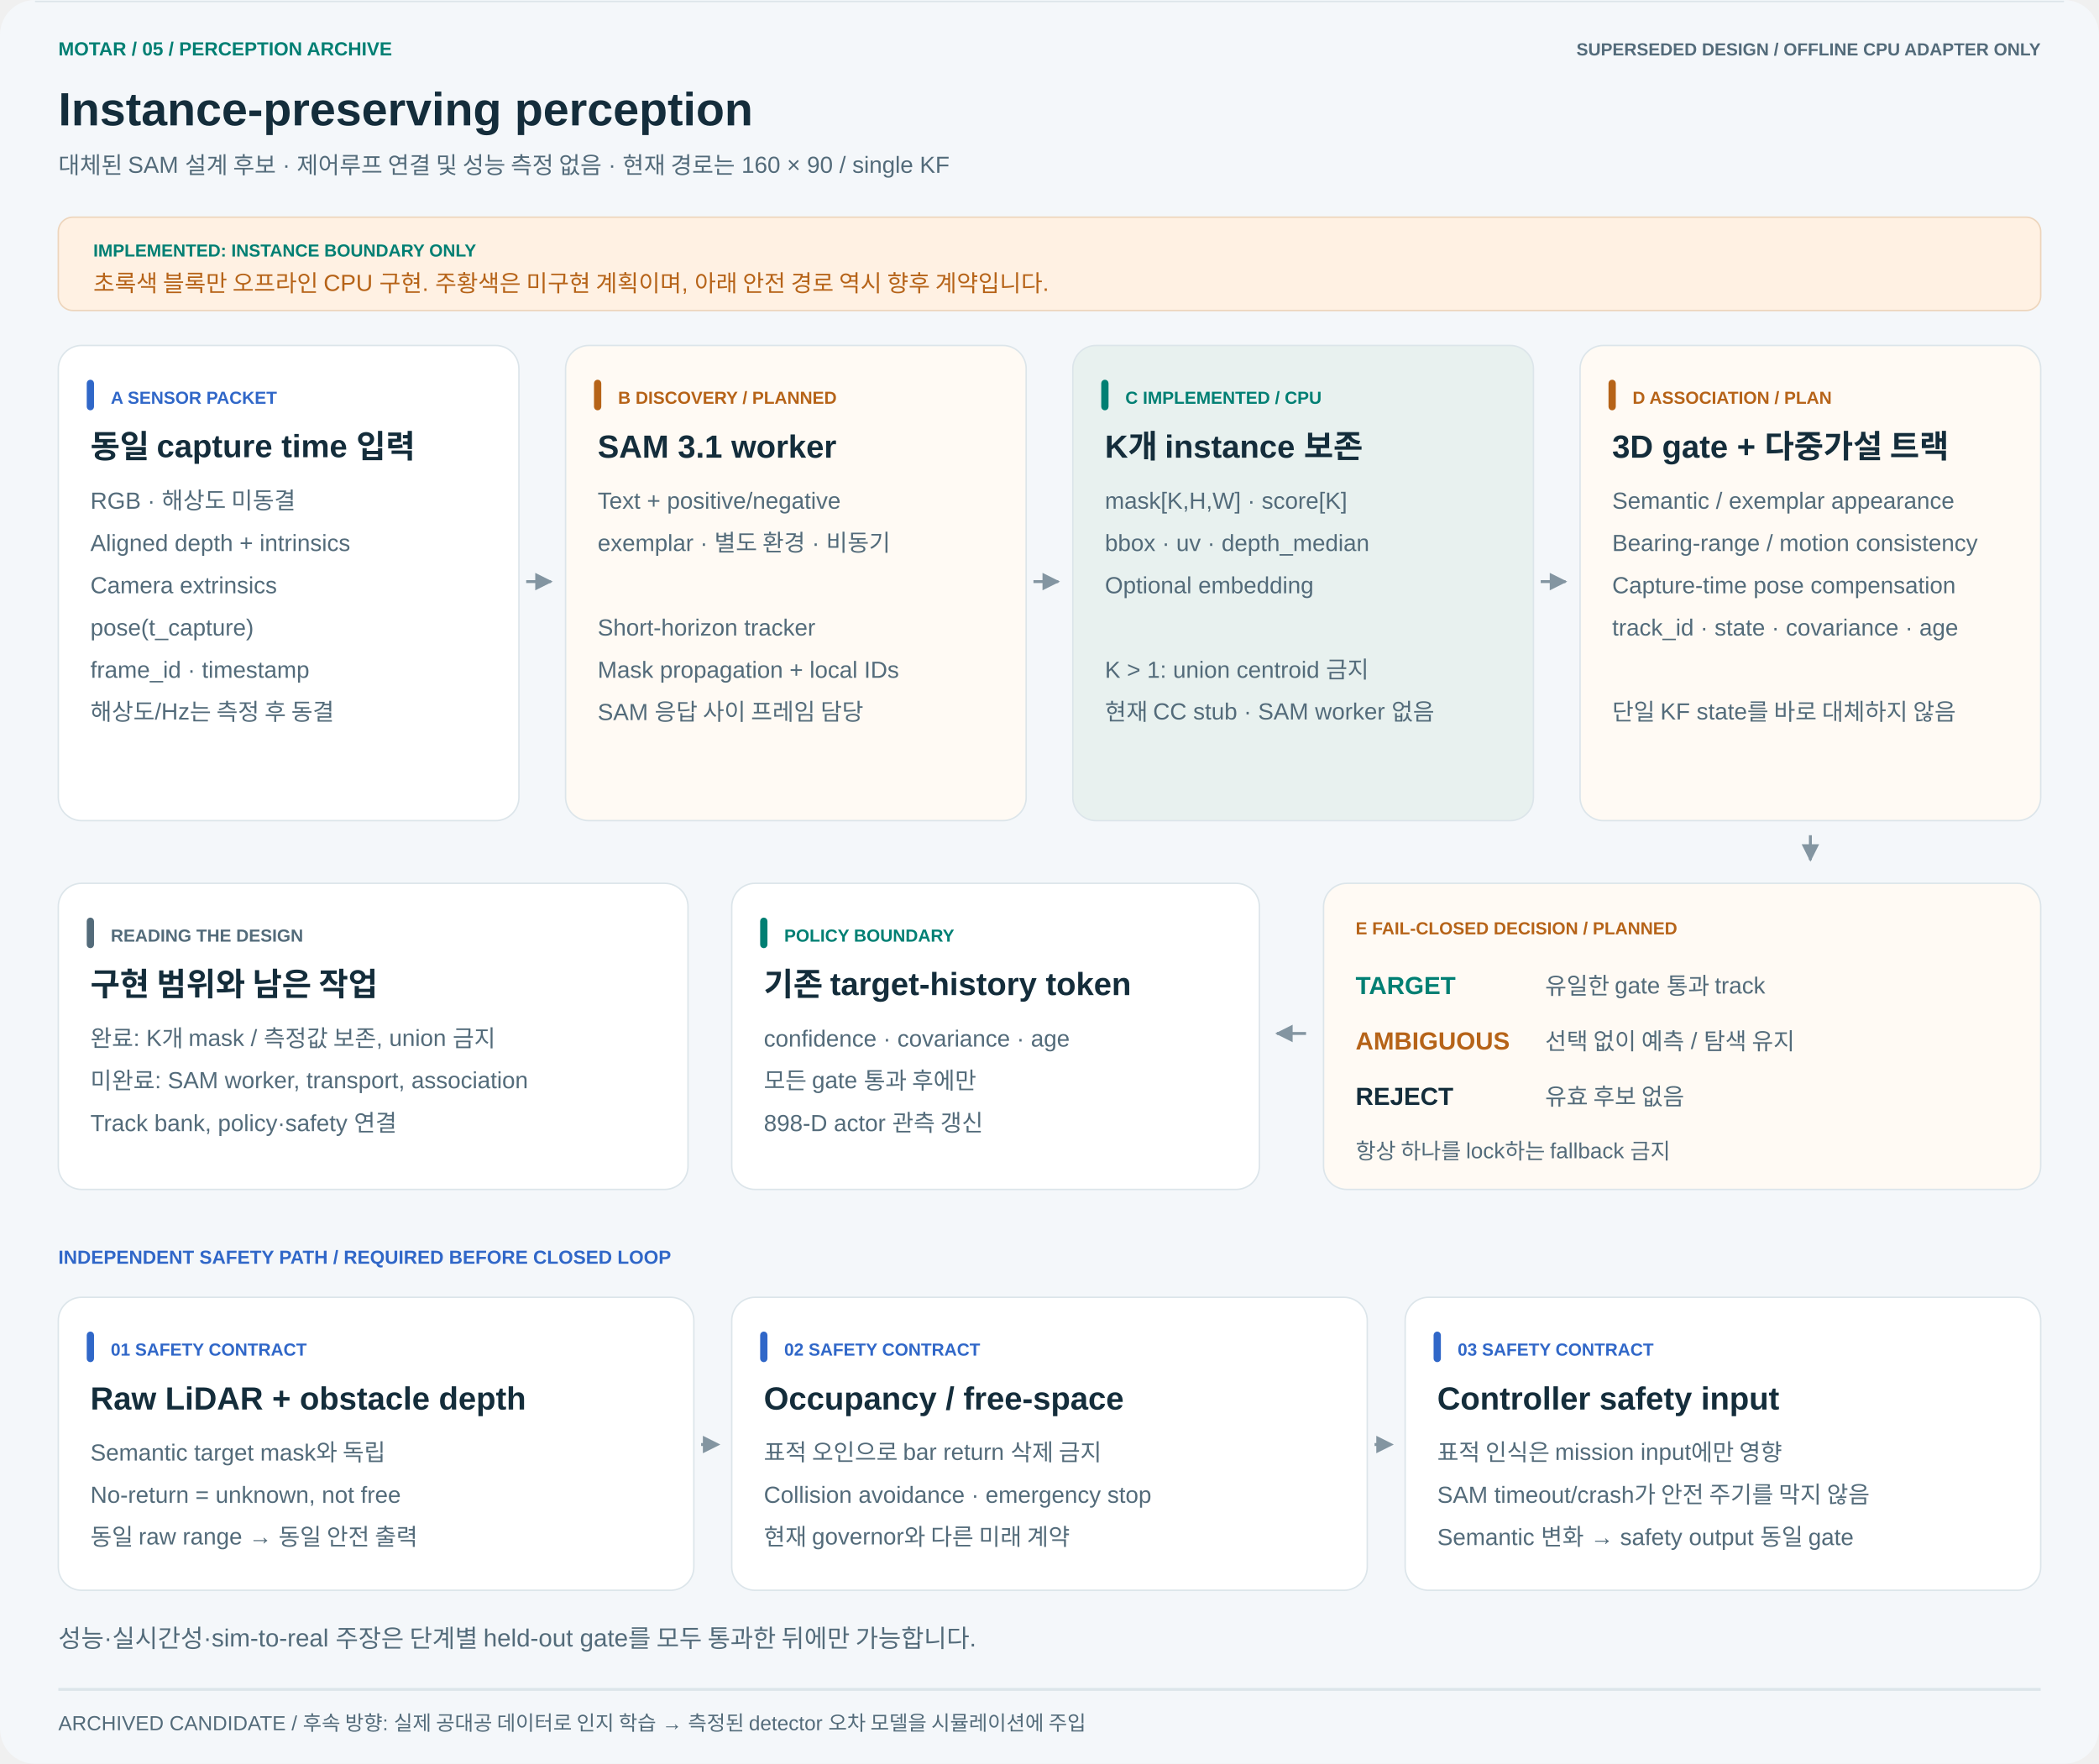
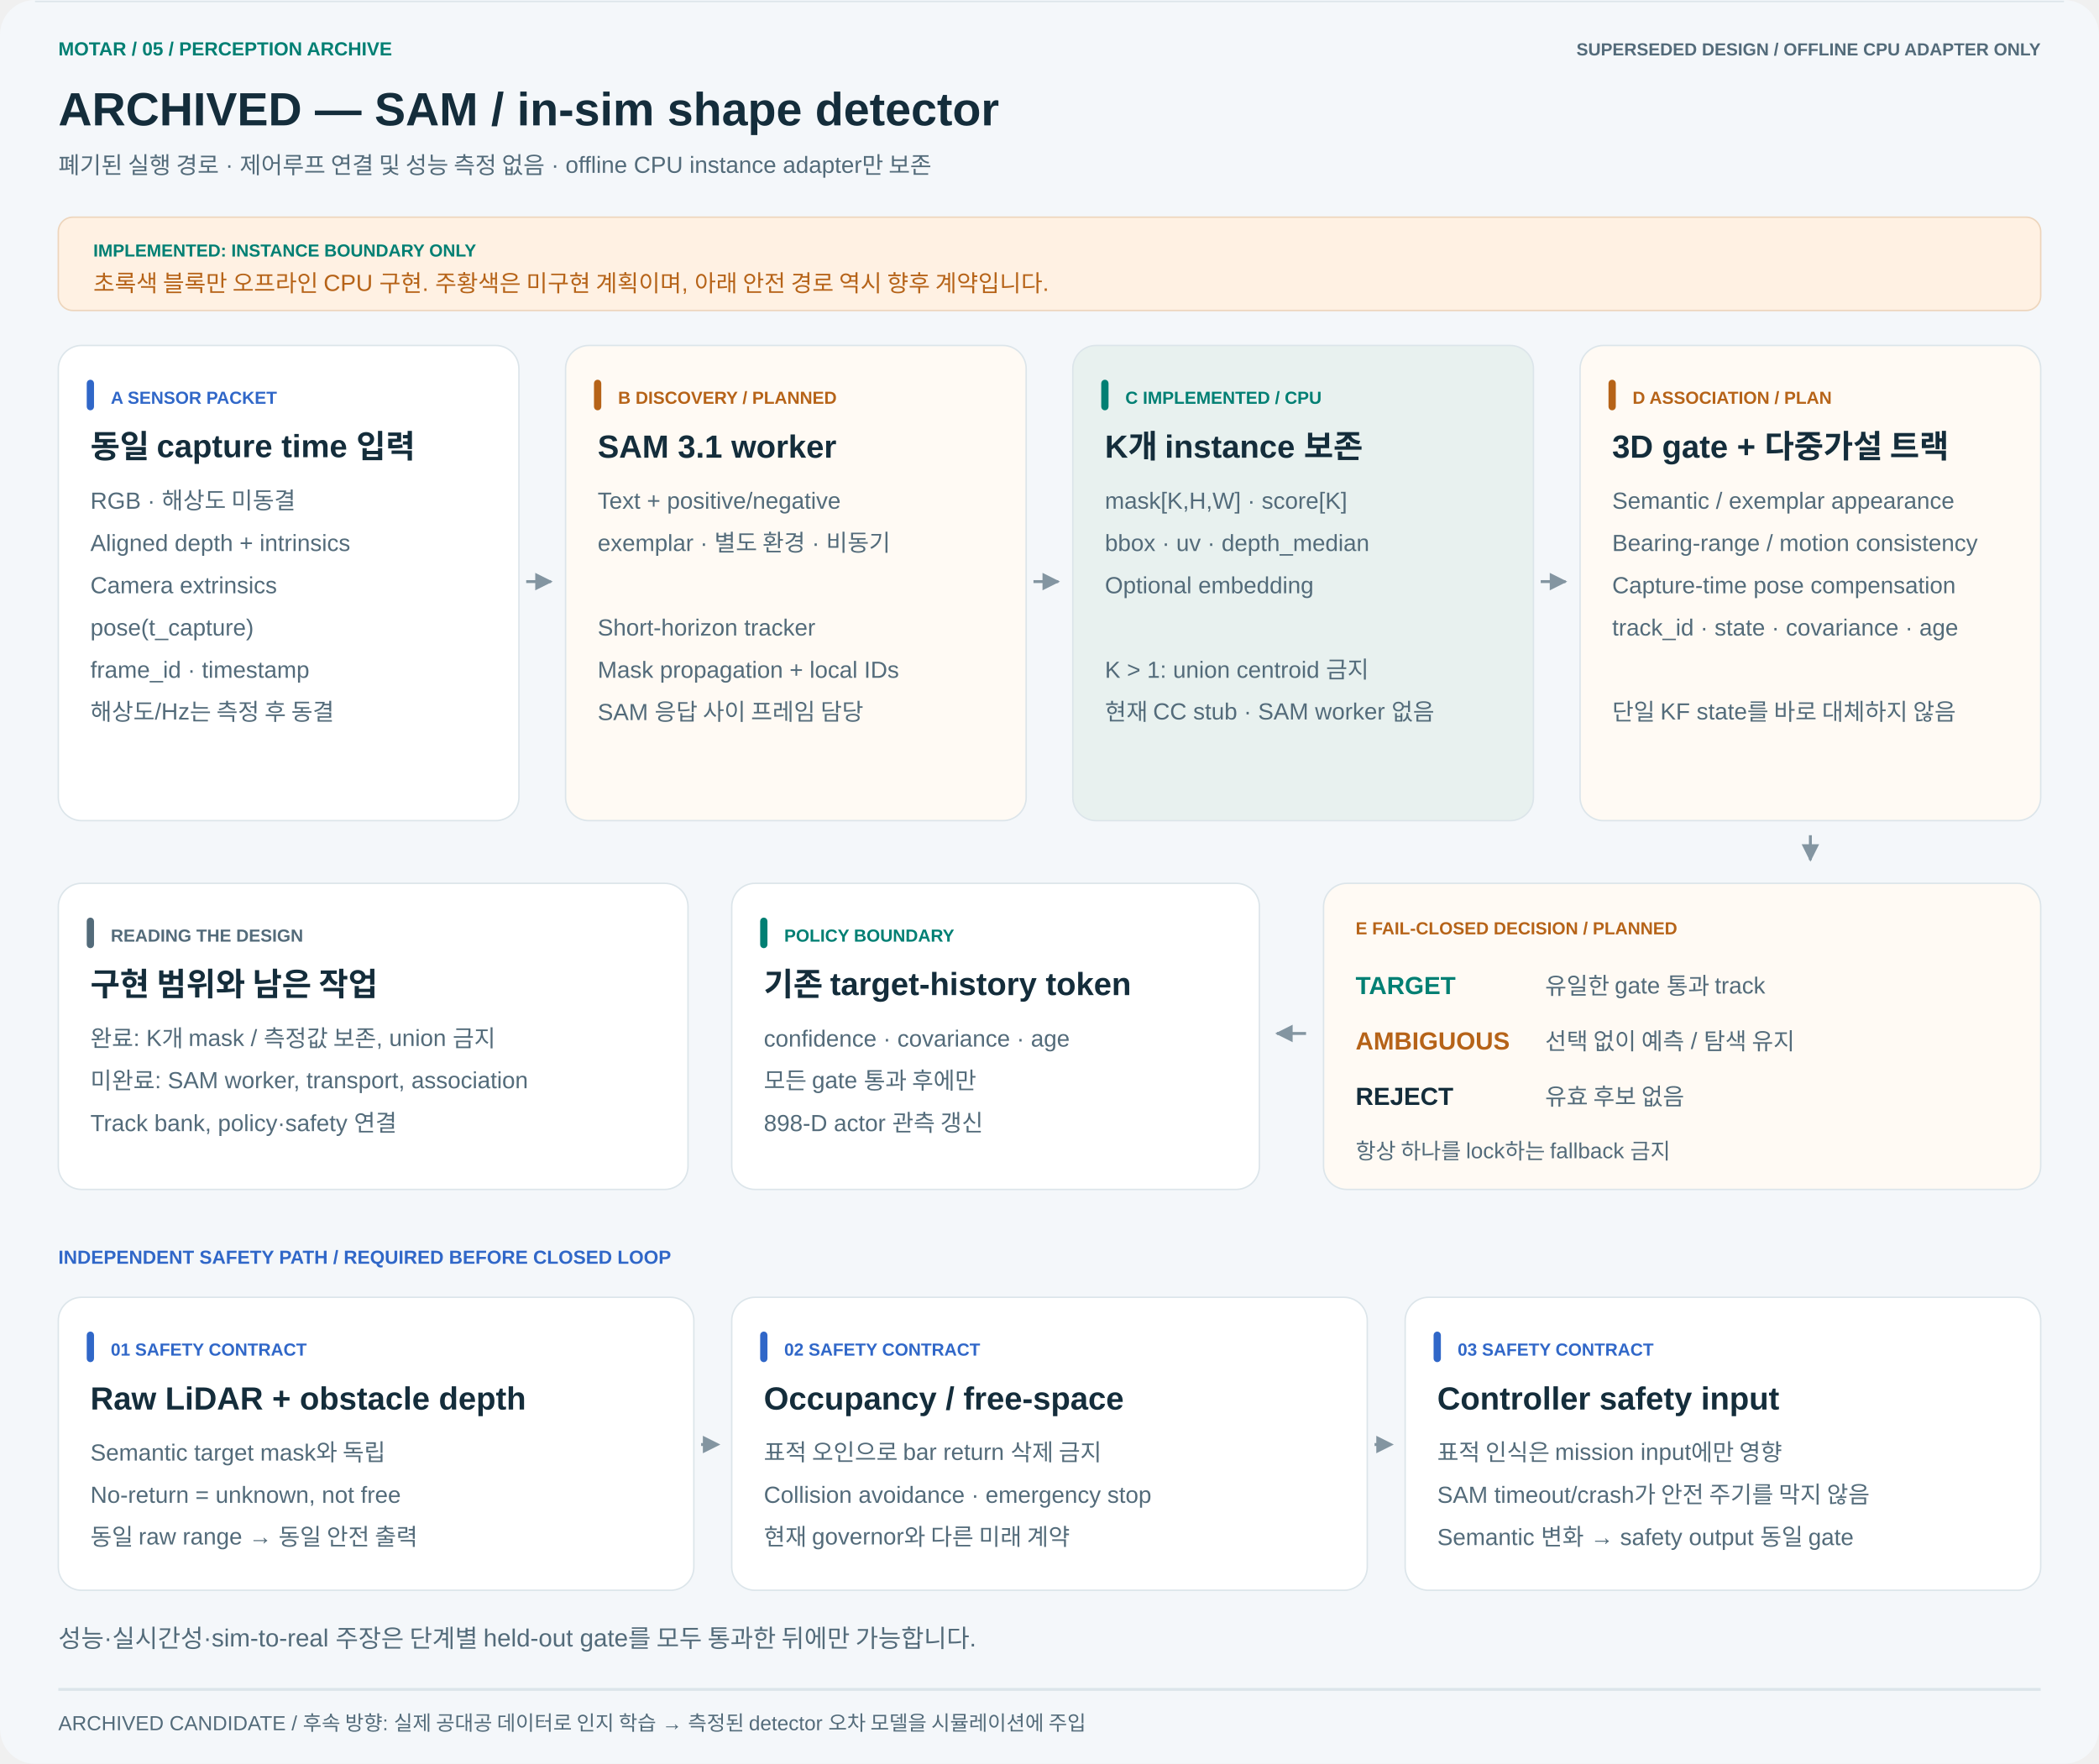
<svg xmlns="http://www.w3.org/2000/svg" width="1440" height="1210" viewBox="0 0 1440 1210" role="img" aria-labelledby="title desc">
  <defs>
    <marker id="arrow" viewBox="0 0 10 10" refX="9" refY="5" markerWidth="6" markerHeight="6" orient="auto">
      <path d="M0 0L10 5L0 10Z" fill="#8395A1" />
    </marker>
  </defs>
  <g font-family="Arial, 'Noto Sans CJK KR', sans-serif">
    <rect width="1440" height="1210" rx="24" fill="#F4F7FA" />
    <path d="M24 1H1416" stroke="#DCE5EA" />
    <text x="40" y="38" font-size="13" font-weight="700" fill="#007F73" text-anchor="start">MOTAR   /   05 / PERCEPTION ARCHIVE</text>
    <text x="1400" y="38" font-size="12" font-weight="700" fill="#536B7A" text-anchor="end">SUPERSEDED DESIGN / OFFLINE CPU ADAPTER ONLY</text>
-     <text x="40" y="86" font-size="32" font-weight="700" fill="#142D3B" text-anchor="start">Instance-preserving perception</text>
-     <text x="40" y="119" font-size="16" font-weight="400" fill="#536B7A" text-anchor="start">대체된 SAM 설계 후보 · 제어루프 연결 및 성능 측정 없음 · 현재 경로는 160 × 90 / single KF</text>
+     <text x="40" y="86" font-size="32" font-weight="700" fill="#142D3B" text-anchor="start">ARCHIVED — SAM / in-sim shape detector</text>
+     <text x="40" y="119" font-size="16" font-weight="400" fill="#536B7A" text-anchor="start">폐기된 실행 경로 · 제어루프 연결 및 성능 측정 없음 · offline CPU instance adapter만 보존</text>
    <rect x="40" y="149" width="1360" height="64" rx="10" fill="#FFF1E3" stroke="#EDD5BC" />
    <text x="64" y="176" font-size="12" font-weight="700" fill="#007F73" text-anchor="start">IMPLEMENTED: INSTANCE BOUNDARY ONLY</text>
    <text x="64" y="200" font-size="16" font-weight="400" fill="#B66318" text-anchor="start">초록색 블록만 오프라인 CPU 구현. 주황색은 미구현 계획이며, 아래 안전 경로 역시 향후 계약입니다.</text>
    <rect x="40" y="237" width="316" height="326" rx="16" fill="white" stroke="#DCE5EA" />
    <rect x="60" y="261" width="4" height="20" rx="2" fill="#3067C8" stroke="#3067C8" />
    <text x="76" y="277" font-size="12" font-weight="700" fill="#3067C8" text-anchor="start">A  SENSOR PACKET</text>
    <text x="62" y="314" font-size="22" font-weight="700" fill="#142D3B" text-anchor="start">동일 capture time 입력</text>
    <text x="62" y="349" font-size="16" font-weight="400" fill="#536B7A" text-anchor="start">RGB · 해상도 미동결</text>
    <text x="62" y="378" font-size="16" font-weight="400" fill="#536B7A" text-anchor="start">Aligned depth + intrinsics</text>
    <text x="62" y="407" font-size="16" font-weight="400" fill="#536B7A" text-anchor="start">Camera extrinsics</text>
    <text x="62" y="436" font-size="16" font-weight="400" fill="#536B7A" text-anchor="start">pose(t_capture)</text>
    <text x="62" y="465" font-size="16" font-weight="400" fill="#536B7A" text-anchor="start">frame_id · timestamp</text>
    <text x="62" y="494" font-size="16" font-weight="400" fill="#536B7A" text-anchor="start">해상도/Hz는 측정 후 동결</text>
    <path d="M361 399L378 399" stroke="#8395A1" stroke-width="2" fill="none" marker-end="url(#arrow)" />
    <rect x="388" y="237" width="316" height="326" rx="16" fill="#FFFAF4" stroke="#DCE5EA" />
    <rect x="408" y="261" width="4" height="20" rx="2" fill="#B66318" stroke="#B66318" />
    <text x="424" y="277" font-size="12" font-weight="700" fill="#B66318" text-anchor="start">B  DISCOVERY / PLANNED</text>
    <text x="410" y="314" font-size="22" font-weight="700" fill="#142D3B" text-anchor="start">SAM 3.1 worker</text>
    <text x="410" y="349" font-size="16" font-weight="400" fill="#536B7A" text-anchor="start">Text + positive/negative</text>
    <text x="410" y="378" font-size="16" font-weight="400" fill="#536B7A" text-anchor="start">exemplar · 별도 환경 · 비동기</text>
    <text x="410" y="407" font-size="16" font-weight="400" fill="#536B7A" text-anchor="start" />
    <text x="410" y="436" font-size="16" font-weight="400" fill="#536B7A" text-anchor="start">Short-horizon tracker</text>
    <text x="410" y="465" font-size="16" font-weight="400" fill="#536B7A" text-anchor="start">Mask propagation + local IDs</text>
    <text x="410" y="494" font-size="16" font-weight="400" fill="#536B7A" text-anchor="start">SAM 응답 사이 프레임 담당</text>
    <path d="M709 399L726 399" stroke="#8395A1" stroke-width="2" fill="none" marker-end="url(#arrow)" />
    <rect x="736" y="237" width="316" height="326" rx="16" fill="#E8F1EF" stroke="#DCE5EA" />
    <rect x="756" y="261" width="4" height="20" rx="2" fill="#007F73" stroke="#007F73" />
    <text x="772" y="277" font-size="12" font-weight="700" fill="#007F73" text-anchor="start">C  IMPLEMENTED / CPU</text>
    <text x="758" y="314" font-size="22" font-weight="700" fill="#142D3B" text-anchor="start">K개 instance 보존</text>
    <text x="758" y="349" font-size="16" font-weight="400" fill="#536B7A" text-anchor="start">mask[K,H,W] · score[K]</text>
    <text x="758" y="378" font-size="16" font-weight="400" fill="#536B7A" text-anchor="start">bbox · uv · depth_median</text>
    <text x="758" y="407" font-size="16" font-weight="400" fill="#536B7A" text-anchor="start">Optional embedding</text>
    <text x="758" y="436" font-size="16" font-weight="400" fill="#536B7A" text-anchor="start" />
    <text x="758" y="465" font-size="16" font-weight="400" fill="#536B7A" text-anchor="start">K &gt; 1: union centroid 금지</text>
    <text x="758" y="494" font-size="16" font-weight="400" fill="#536B7A" text-anchor="start">현재 CC stub · SAM worker 없음</text>
    <path d="M1057 399L1074 399" stroke="#8395A1" stroke-width="2" fill="none" marker-end="url(#arrow)" />
    <rect x="1084" y="237" width="316" height="326" rx="16" fill="#FFFAF4" stroke="#DCE5EA" />
    <rect x="1104" y="261" width="4" height="20" rx="2" fill="#B66318" stroke="#B66318" />
    <text x="1120" y="277" font-size="12" font-weight="700" fill="#B66318" text-anchor="start">D  ASSOCIATION / PLAN</text>
    <text x="1106" y="314" font-size="22" font-weight="700" fill="#142D3B" text-anchor="start">3D gate + 다중가설 트랙</text>
    <text x="1106" y="349" font-size="16" font-weight="400" fill="#536B7A" text-anchor="start">Semantic / exemplar appearance</text>
    <text x="1106" y="378" font-size="16" font-weight="400" fill="#536B7A" text-anchor="start">Bearing-range / motion consistency</text>
    <text x="1106" y="407" font-size="16" font-weight="400" fill="#536B7A" text-anchor="start">Capture-time pose compensation</text>
    <text x="1106" y="436" font-size="16" font-weight="400" fill="#536B7A" text-anchor="start">track_id · state · covariance · age</text>
    <text x="1106" y="465" font-size="16" font-weight="400" fill="#536B7A" text-anchor="start" />
    <text x="1106" y="494" font-size="16" font-weight="400" fill="#536B7A" text-anchor="start">단일 KF state를 바로 대체하지 않음</text>
    <path d="M1242 573L1242 590" stroke="#8395A1" stroke-width="2" fill="none" marker-end="url(#arrow)" />
    <rect x="40" y="606" width="432" height="210" rx="16" fill="white" stroke="#DCE5EA" />
    <rect x="60" y="630" width="4" height="20" rx="2" fill="#536B7A" stroke="#536B7A" />
    <text x="76" y="646" font-size="12" font-weight="700" fill="#536B7A" text-anchor="start">READING THE DESIGN</text>
    <text x="62" y="683" font-size="22" font-weight="700" fill="#142D3B" text-anchor="start">구현 범위와 남은 작업</text>
    <text x="62" y="718" font-size="16" font-weight="400" fill="#536B7A" text-anchor="start">완료: K개 mask / 측정값 보존, union 금지</text>
    <text x="62" y="747" font-size="16" font-weight="400" fill="#536B7A" text-anchor="start">미완료: SAM worker, transport, association</text>
    <text x="62" y="776" font-size="16" font-weight="400" fill="#536B7A" text-anchor="start">Track bank, policy·safety 연결</text>
    <rect x="502" y="606" width="362" height="210" rx="16" fill="white" stroke="#DCE5EA" />
    <rect x="522" y="630" width="4" height="20" rx="2" fill="#007F73" stroke="#007F73" />
    <text x="538" y="646" font-size="12" font-weight="700" fill="#007F73" text-anchor="start">POLICY BOUNDARY</text>
    <text x="524" y="683" font-size="22" font-weight="700" fill="#142D3B" text-anchor="start">기존 target-history token</text>
    <text x="524" y="718" font-size="16" font-weight="400" fill="#536B7A" text-anchor="start">confidence · covariance · age</text>
    <text x="524" y="747" font-size="16" font-weight="400" fill="#536B7A" text-anchor="start">모든 gate 통과 후에만</text>
    <text x="524" y="776" font-size="16" font-weight="400" fill="#536B7A" text-anchor="start">898-D actor 관측 갱신</text>
    <path d="M896 709L876 709" stroke="#8395A1" stroke-width="2" fill="none" marker-end="url(#arrow)" />
    <rect x="908" y="606" width="492" height="210" rx="16" fill="#FFFAF4" stroke="#DCE5EA" />
    <text x="930" y="641" font-size="12" font-weight="700" fill="#B66318" text-anchor="start">E  FAIL-CLOSED DECISION / PLANNED</text>
    <text x="930" y="682" font-size="17" font-weight="700" fill="#007F73" text-anchor="start">TARGET</text>
    <text x="1060" y="682" font-size="16" font-weight="400" fill="#536B7A" text-anchor="start">유일한 gate 통과 track</text>
    <text x="930" y="720" font-size="17" font-weight="700" fill="#B66318" text-anchor="start">AMBIGUOUS</text>
    <text x="1060" y="720" font-size="16" font-weight="400" fill="#536B7A" text-anchor="start">선택 없이 예측 / 탐색 유지</text>
    <text x="930" y="758" font-size="17" font-weight="700" fill="#142D3B" text-anchor="start">REJECT</text>
    <text x="1060" y="758" font-size="16" font-weight="400" fill="#536B7A" text-anchor="start">유효 후보 없음</text>
    <text x="930" y="795" font-size="15" font-weight="400" fill="#536B7A" text-anchor="start">항상 하나를 lock하는 fallback 금지</text>
    <text x="40" y="867" font-size="13" font-weight="700" fill="#3067C8" text-anchor="start">INDEPENDENT SAFETY PATH / REQUIRED BEFORE CLOSED LOOP</text>
    <rect x="40" y="890" width="436" height="201" rx="16" fill="white" stroke="#DCE5EA" />
    <rect x="60" y="914" width="4" height="20" rx="2" fill="#3067C8" stroke="#3067C8" />
    <text x="76" y="930" font-size="12" font-weight="700" fill="#3067C8" text-anchor="start">01  SAFETY CONTRACT</text>
    <text x="62" y="967" font-size="22" font-weight="700" fill="#142D3B" text-anchor="start">Raw LiDAR + obstacle depth</text>
    <text x="62" y="1002" font-size="16" font-weight="400" fill="#536B7A" text-anchor="start">Semantic target mask와 독립</text>
    <text x="62" y="1031" font-size="16" font-weight="400" fill="#536B7A" text-anchor="start">No-return = unknown, not free</text>
    <text x="62" y="1060" font-size="16" font-weight="400" fill="#536B7A" text-anchor="start">동일 raw range → 동일 안전 출력</text>
    <path d="M481 991L493 991" stroke="#8395A1" stroke-width="2" fill="none" stroke-dasharray="6 6" marker-end="url(#arrow)" />
    <rect x="502" y="890" width="436" height="201" rx="16" fill="white" stroke="#DCE5EA" />
    <rect x="522" y="914" width="4" height="20" rx="2" fill="#3067C8" stroke="#3067C8" />
    <text x="538" y="930" font-size="12" font-weight="700" fill="#3067C8" text-anchor="start">02  SAFETY CONTRACT</text>
    <text x="524" y="967" font-size="22" font-weight="700" fill="#142D3B" text-anchor="start">Occupancy / free-space</text>
    <text x="524" y="1002" font-size="16" font-weight="400" fill="#536B7A" text-anchor="start">표적 오인으로 bar return 삭제 금지</text>
    <text x="524" y="1031" font-size="16" font-weight="400" fill="#536B7A" text-anchor="start">Collision avoidance · emergency stop</text>
    <text x="524" y="1060" font-size="16" font-weight="400" fill="#536B7A" text-anchor="start">현재 governor와 다른 미래 계약</text>
    <path d="M943 991L955 991" stroke="#8395A1" stroke-width="2" fill="none" stroke-dasharray="6 6" marker-end="url(#arrow)" />
    <rect x="964" y="890" width="436" height="201" rx="16" fill="white" stroke="#DCE5EA" />
    <rect x="984" y="914" width="4" height="20" rx="2" fill="#3067C8" stroke="#3067C8" />
    <text x="1000" y="930" font-size="12" font-weight="700" fill="#3067C8" text-anchor="start">03  SAFETY CONTRACT</text>
    <text x="986" y="967" font-size="22" font-weight="700" fill="#142D3B" text-anchor="start">Controller safety input</text>
    <text x="986" y="1002" font-size="16" font-weight="400" fill="#536B7A" text-anchor="start">표적 인식은 mission input에만 영향</text>
    <text x="986" y="1031" font-size="16" font-weight="400" fill="#536B7A" text-anchor="start">SAM timeout/crash가 안전 주기를 막지 않음</text>
    <text x="986" y="1060" font-size="16" font-weight="400" fill="#536B7A" text-anchor="start">Semantic 변화 → safety output 동일 gate</text>
    <text x="40" y="1130" font-size="17" font-weight="400" fill="#536B7A" text-anchor="start">성능·실시간성·sim-to-real 주장은 단계별 held-out gate를 모두 통과한 뒤에만 가능합니다.</text>
    <path d="M40 1159L1400 1159" stroke="#DCE5EA" stroke-width="2" fill="none" />
    <text x="40" y="1187" font-size="14" font-weight="400" fill="#536B7A" text-anchor="start">ARCHIVED CANDIDATE  /  후속 방향: 실제 공대공 데이터로 인지 학습 → 측정된 detector 오차 모델을 시뮬레이션에 주입</text>
  </g>
</svg>
